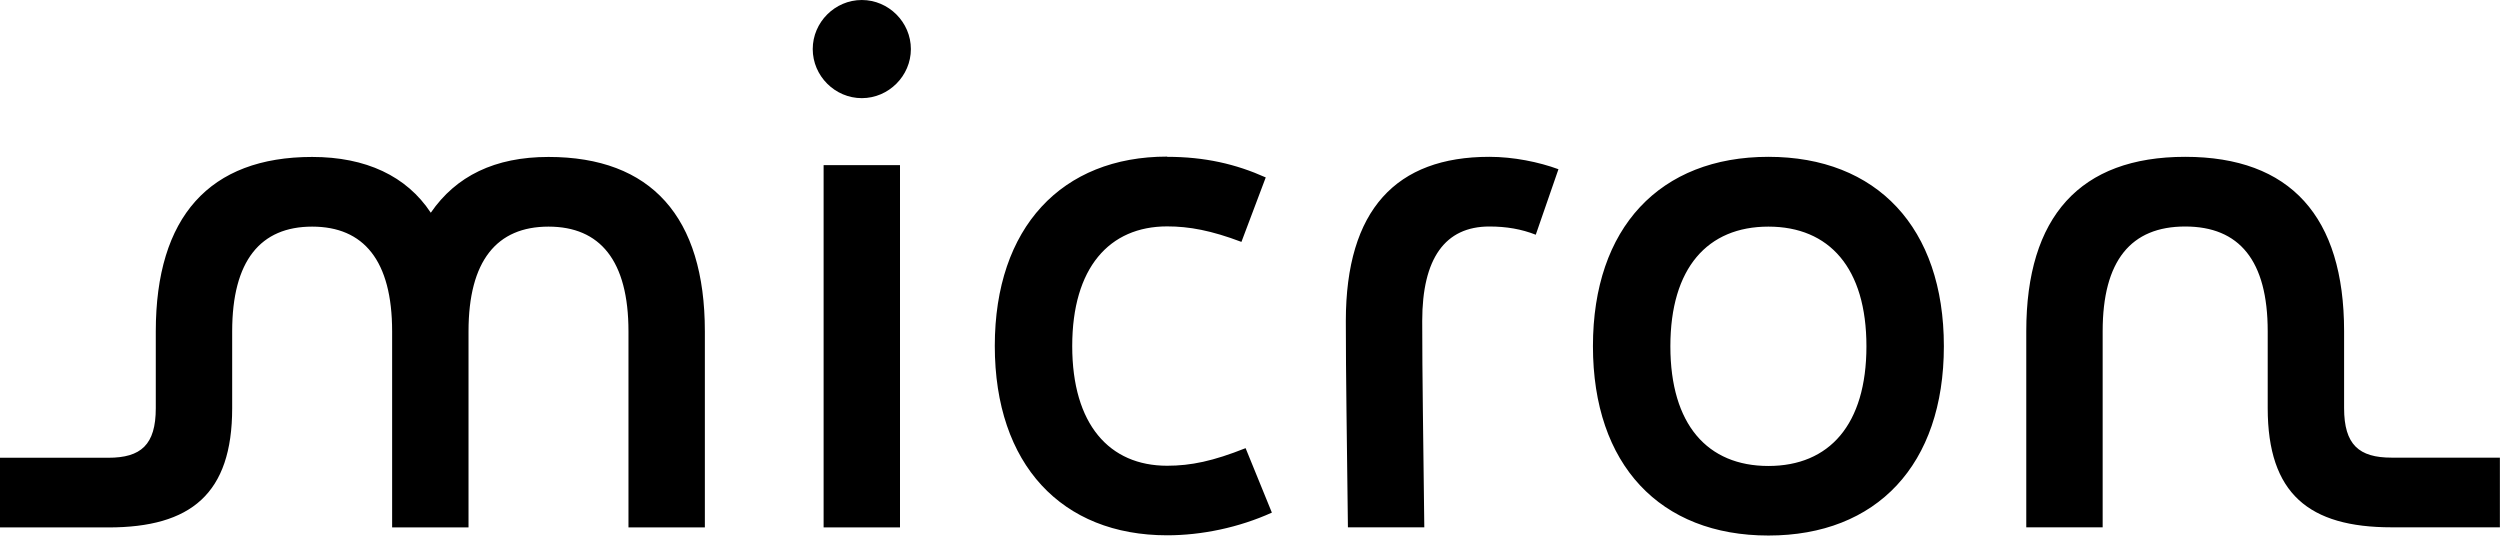
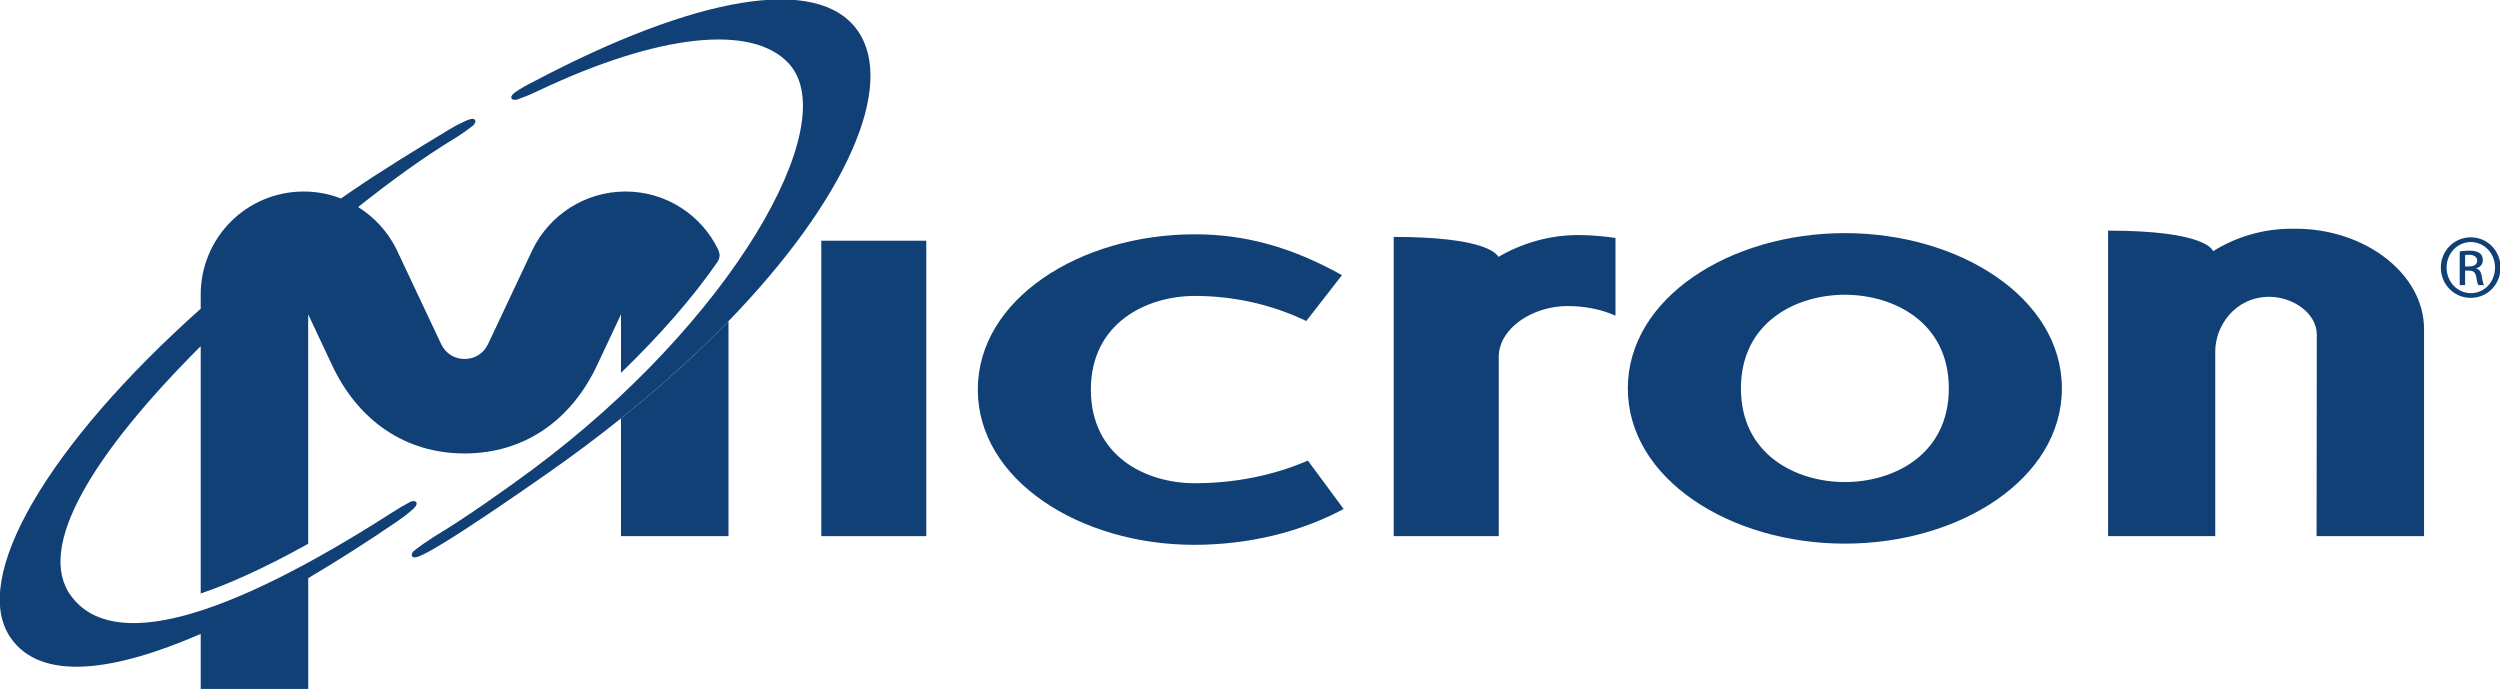
- <svg xmlns="http://www.w3.org/2000/svg" viewBox="0 0 216 46.28" role="img" aria-label="Micron Technology">
-   <path fill="#000" d="M0,39.55h9.36c2.81,0,4.1-1.11,4.1-4.28v-6.64c0-9.9,4.64-15.07,13.51-15.07,4.64,0,8.16,1.65,10.25,4.82,2.18-3.17,5.53-4.82,10.17-4.82,8.87,0,13.51,5.17,13.51,15.07v16.94h-6.6v-16.94c0-6.11-2.45-9.05-6.91-9.05s-6.91,2.94-6.91,9.05v16.94h-6.6v-16.94c0-6.11-2.45-9.05-6.91-9.05s-6.91,2.94-6.91,9.05v6.64c0,7.4-3.57,10.3-10.7,10.3H0v-6.02ZM74.46,0c2.32,0,4.24,1.92,4.24,4.24s-1.92,4.24-4.24,4.24-4.24-1.92-4.24-4.24,1.92-4.24,4.24-4.24ZM71.16,14.27h6.6v31.3h-6.6V14.27ZM100.84,13.55c3.25,0,5.93.62,8.52,1.78l-2.1,5.57c-2.59-.98-4.5-1.34-6.42-1.34-4.99,0-8.2,3.57-8.2,10.34s3.21,10.34,8.2,10.34c2.05,0,3.97-.4,6.78-1.52l2.27,5.57c-2.85,1.29-6.06,1.96-9.05,1.96-9.1,0-14.89-6.11-14.89-16.36s5.8-16.36,14.89-16.36ZM128.68,13.55c2.1,0,4.28.45,5.97,1.07l-1.96,5.66c-1.25-.49-2.54-.71-4.01-.71-3.83,0-5.8,2.76-5.8,8.16,0,4.77.09,9.94.18,17.83h-6.6c-.09-7.89-.18-13.06-.18-17.83,0-9.63,4.37-14.18,12.39-14.18ZM152.79,13.55c9.36,0,15.16,6.11,15.16,16.36s-5.8,16.36-15.16,16.36-15.16-6.11-15.16-16.36,5.8-16.36,15.16-16.36ZM152.79,40.26c5.26,0,8.47-3.57,8.47-10.34s-3.21-10.34-8.47-10.34-8.47,3.57-8.47,10.34,3.21,10.34,8.47,10.34ZM188.8,13.55c9.1,0,13.73,5.17,13.73,15.07v6.64c0,3.17,1.29,4.28,4.1,4.28h9.36v6.02h-9.36c-7.13,0-10.7-2.9-10.7-10.3v-6.64c0-6.11-2.45-9.05-7.13-9.05s-7.13,2.94-7.13,9.05v16.94h-6.6v-16.94c0-9.9,4.64-15.07,13.73-15.07Z" />
+ <svg xmlns="http://www.w3.org/2000/svg" viewBox="0 0 300 82.674" width="300" height="82.674" role="img" aria-label="Micron Technology">
+   <defs id="defs7977">
+     <clipPath id="clipPath7593">
+       <path d="m 47.99,748.766 0,-32.215 116.734,0 0,32.215" id="path7595" />
+     </clipPath>
+     <clipPath id="clipPath7599">
+       <path d="m 48,748.74 116.7,0 0,-32.16 -116.7,0 0,32.16 z" id="path7601" style="clip-rule:evenodd" />
+     </clipPath>
+     <clipPath id="clipPath7605">
+       <path d="m 0,792.03 612,0 0,-792 -612,0 0,792 z" id="path7607" />
+     </clipPath>
+   </defs>
+   <g transform="translate(-225,-491.0254)" id="layer1">
+     <g transform="matrix(2.570694,0,0,-2.570694,101.6067,2415.807)" id="g7589">
+       <g clip-path="url(#clipPath7593)" id="g7591">
+         <g clip-path="url(#clipPath7599)" id="g7597">
+           <g clip-path="url(#clipPath7605)" id="g7603">
+             <g transform="translate(103.736,723.308)" id="g7609">
+               <path d="m 0,0 c -5.319,0 -10.092,3.021 -10.092,7.245 0,4.226 4.773,7.25 10.13,7.25 2.329,0 4.504,-0.588 6.869,-1.907 L 5.24,10.446 c -1.516,0.733 -3.301,1.172 -5.202,1.172 -2.252,0 -4.852,-1.261 -4.852,-4.373 0,-3.11 2.562,-4.37 4.852,-4.37 1.901,0 3.725,0.381 5.277,1.057 l 1.67,-2.26 C 5.006,0.614 2.599,0 0,0" id="path7611" style="fill:#104076;fill-opacity:1;fill-rule:nonzero;stroke:none" />
+             </g>
+             <g transform="translate(134.119,723.363)" id="g7613">
+               <path d="m 0,0 c 5.355,0 10.13,3.022 10.13,7.245 0,4.226 -4.775,7.25 -10.13,7.25 -5.357,0 -10.132,-3.024 -10.132,-7.25 C -10.132,3.022 -5.357,0 0,0 Z m 4.852,7.245 c 0,-3.11 -2.6,-4.37 -4.852,-4.37 -2.253,0 -4.852,1.26 -4.852,4.37 0,3.113 2.599,4.373 4.852,4.373 2.252,0 4.852,-1.26 4.852,-4.373" id="path7615" style="fill:#104076;fill-opacity:1;fill-rule:nonzero;stroke:none" />
+             </g>
+             <g transform="translate(146.405,723.713)" id="g7617">
+               <path d="m 0,0 5.003,0 0,8.628 c 0,1.165 0.905,2.536 2.524,2.545 C 8.658,11.164 9.743,10.39 9.743,9.408 L 9.733,0 l 5.016,0 0,9.675 c 0,2.548 -2.732,4.675 -5.991,4.675 -0.032,0 -0.063,-0.004 -0.095,-0.005 C 8.631,14.346 8.6,14.35 8.569,14.35 7.222,14.35 5.944,13.957 4.9,13.299 4.891,13.336 4.61,14.261 0,14.261 L 0,0" id="path7619" style="fill:#104076;fill-opacity:1;fill-rule:nonzero;stroke:none" />
+             </g>
+             <path d="m 86.338,723.713 4.901,0 0,13.791 -4.901,0 0,-13.791 z" id="path7621" style="fill:#104076;fill-opacity:1;fill-rule:nonzero;stroke:none" />
+             <g transform="translate(113.058,723.713)" id="g7623">
+               <path d="m 0,0 4.903,0 0,8.363 c 0,1.321 1.551,2.378 3.221,2.378 0.816,0 1.584,-0.163 2.229,-0.449 l 0,0 0,3.627 C 9.775,14.007 9.151,14.055 8.6,14.055 7.286,14.055 5.968,13.674 4.889,13.034 4.809,13.197 4.208,13.968 0,13.968 L 0,0" id="path7625" style="fill:#104076;fill-opacity:1;fill-rule:nonzero;stroke:none" />
+             </g>
+             <g transform="translate(76.988,729.21)" id="g7627">
+               <path d="m 0,0 -0.001,-5.498 5.019,0 0,10.038 C 3.564,3.04 1.887,1.513 0,0" id="path7629" style="fill:#104076;fill-opacity:1;fill-rule:nonzero;stroke:none" />
+             </g>
+             <g transform="translate(82.006,733.75)" id="g7631">
+               <path d="m 0,0 c 5.527,5.702 7.816,11.002 6.034,13.553 -1.86,2.664 -7.639,1.585 -15.13,-2.373 -0.335,-0.164 -0.632,-0.338 -0.851,-0.489 -0.362,-0.251 -0.151,-0.434 0.116,-0.337 0.274,0.099 0.586,0.219 0.938,0.392 5.615,2.663 9.995,3.141 11.707,1.282 C 5.423,9.197 0.08,-0.081 -9.172,-6.944 c -1.235,-0.916 -3.141,-2.257 -4.382,-3.002 -0.084,-0.052 -0.167,-0.103 -0.248,-0.155 -0.328,-0.215 -0.62,-0.415 -0.85,-0.595 -0.224,-0.174 -0.181,-0.451 0.223,-0.277 0.246,0.105 0.545,0.264 0.863,0.459 0.072,0.044 0.143,0.084 0.218,0.13 1.395,0.847 3.466,2.277 4.881,3.265 1.217,0.85 2.367,1.713 3.449,2.579 C -3.131,-3.027 -1.454,-1.499 0,0" id="path7633" style="fill:#104076;fill-opacity:1;fill-rule:nonzero;stroke:none" />
+             </g>
+             <g transform="translate(57.369,716.551)" id="g7635">
+               <path d="m 0,0 5.019,0 0,5.201 C 6.391,6.012 7.78,6.901 9.145,7.832 9.452,8.043 9.724,8.253 9.921,8.433 10.246,8.73 10.011,8.883 9.76,8.751 9.502,8.615 9.197,8.431 8.867,8.221 1.114,3.262 -4.12,1.749 -6.053,4.373 -7.732,6.651 -4.98,11.055 0,16.029 L 0,4.484 c 1.413,0.48 3.083,1.245 5.018,2.321 L 5.017,17.516 6.121,15.167 c 1.21,-2.594 3.406,-4.145 6.198,-4.145 2.791,0 4.987,1.551 6.197,4.145 l 1.104,2.349 -0.001,-2.733 c 1.796,1.742 3.329,3.481 4.492,5.163 0.145,0.208 0.132,0.383 0.053,0.575 -0.774,1.615 -2.421,2.728 -4.335,2.728 -1.893,0 -3.537,-1.098 -4.325,-2.686 l -2.1,-4.455 c -0.217,-0.434 -0.617,-0.675 -1.085,-0.675 -0.467,0 -0.869,0.241 -1.086,0.675 l -2.1,4.455 c -0.4,0.807 -1.022,1.487 -1.785,1.961 1.536,1.219 3.029,2.308 4.499,3.2 0.334,0.203 0.608,0.406 0.839,0.583 0.227,0.173 0.185,0.45 -0.22,0.28 C 12.22,26.484 11.901,26.327 11.582,26.133 10.08,25.223 8.545,24.292 7.077,23.289 6.899,23.168 6.723,23.046 6.547,22.924 6.007,23.134 5.421,23.249 4.808,23.249 2.148,23.249 0,21.1 0,18.44 L 0,17.778 C -7.09,11.456 -10.812,5.196 -8.867,2.409 -7.439,0.365 -4.053,0.837 0,2.598 L 0,0" id="path7637" style="fill:#104076;fill-opacity:1;fill-rule:nonzero;stroke:none" />
+             </g>
+             <g transform="translate(163.071,736.302)" id="g7639">
+               <path d="m 0,0 0.182,0 c 0.207,0 0.382,0.075 0.382,0.269 0,0.138 -0.1,0.276 -0.382,0.276 C 0.1,0.545 0.044,0.539 0,0.533 L 0,0 Z m 0,-0.871 -0.251,0 0,1.573 C -0.119,0.72 0.006,0.739 0.195,0.739 0.433,0.739 0.589,0.689 0.683,0.62 0.777,0.551 0.827,0.445 0.827,0.295 0.827,0.088 0.689,-0.037 0.52,-0.088 l 0,-0.012 c 0.138,-0.025 0.232,-0.151 0.263,-0.382 0.038,-0.244 0.075,-0.339 0.1,-0.389 l -0.263,0 C 0.583,-0.821 0.545,-0.677 0.514,-0.47 0.477,-0.269 0.376,-0.194 0.175,-0.194 L 0,-0.194 0,-0.871 Z M 0.263,1.14 c -0.62,0 -1.127,-0.532 -1.127,-1.19 0,-0.67 0.507,-1.196 1.133,-1.196 0.627,-0.007 1.128,0.526 1.128,1.19 0,0.664 -0.501,1.196 -1.128,1.196 l -0.006,0 z m 0.006,0.22 c 0.771,0 1.385,-0.627 1.385,-1.41 0,-0.796 -0.614,-1.416 -1.391,-1.416 -0.77,0 -1.396,0.62 -1.396,1.416 0,0.783 0.626,1.41 1.396,1.41 l 0.006,0" id="path7641" style="fill:#104076;fill-opacity:1;fill-rule:nonzero;stroke:none" />
+             </g>
+           </g>
+         </g>
+       </g>
+     </g>
+   </g>
</svg>
